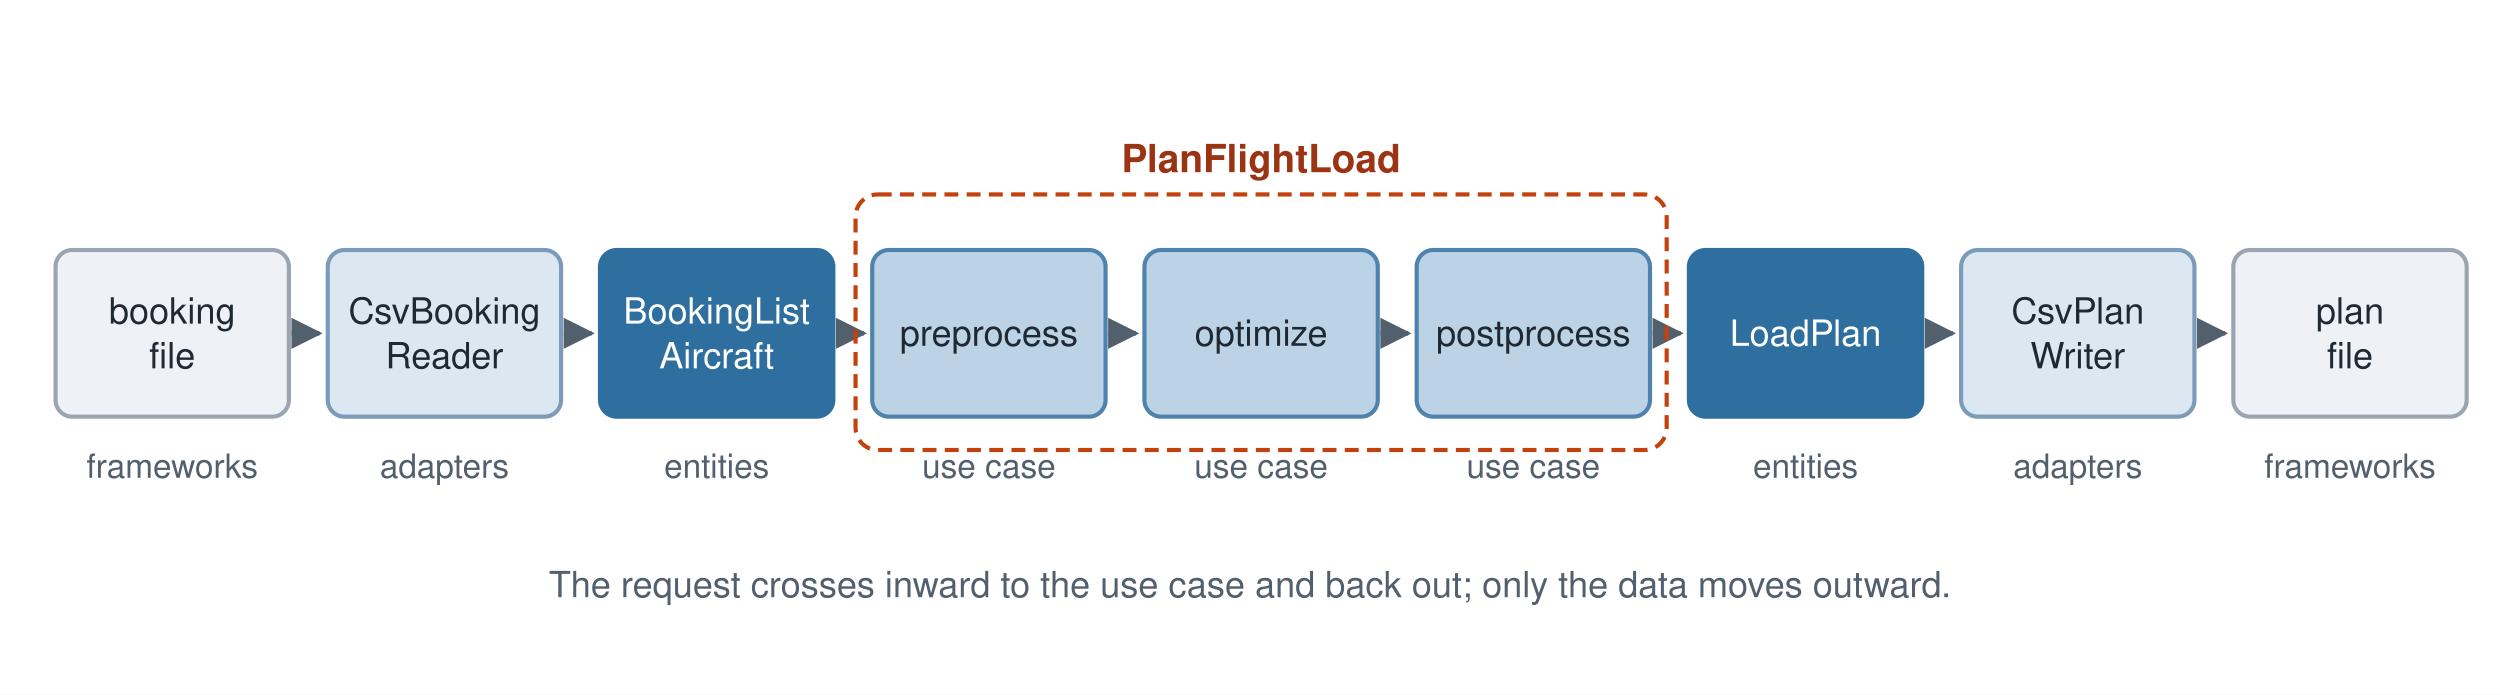
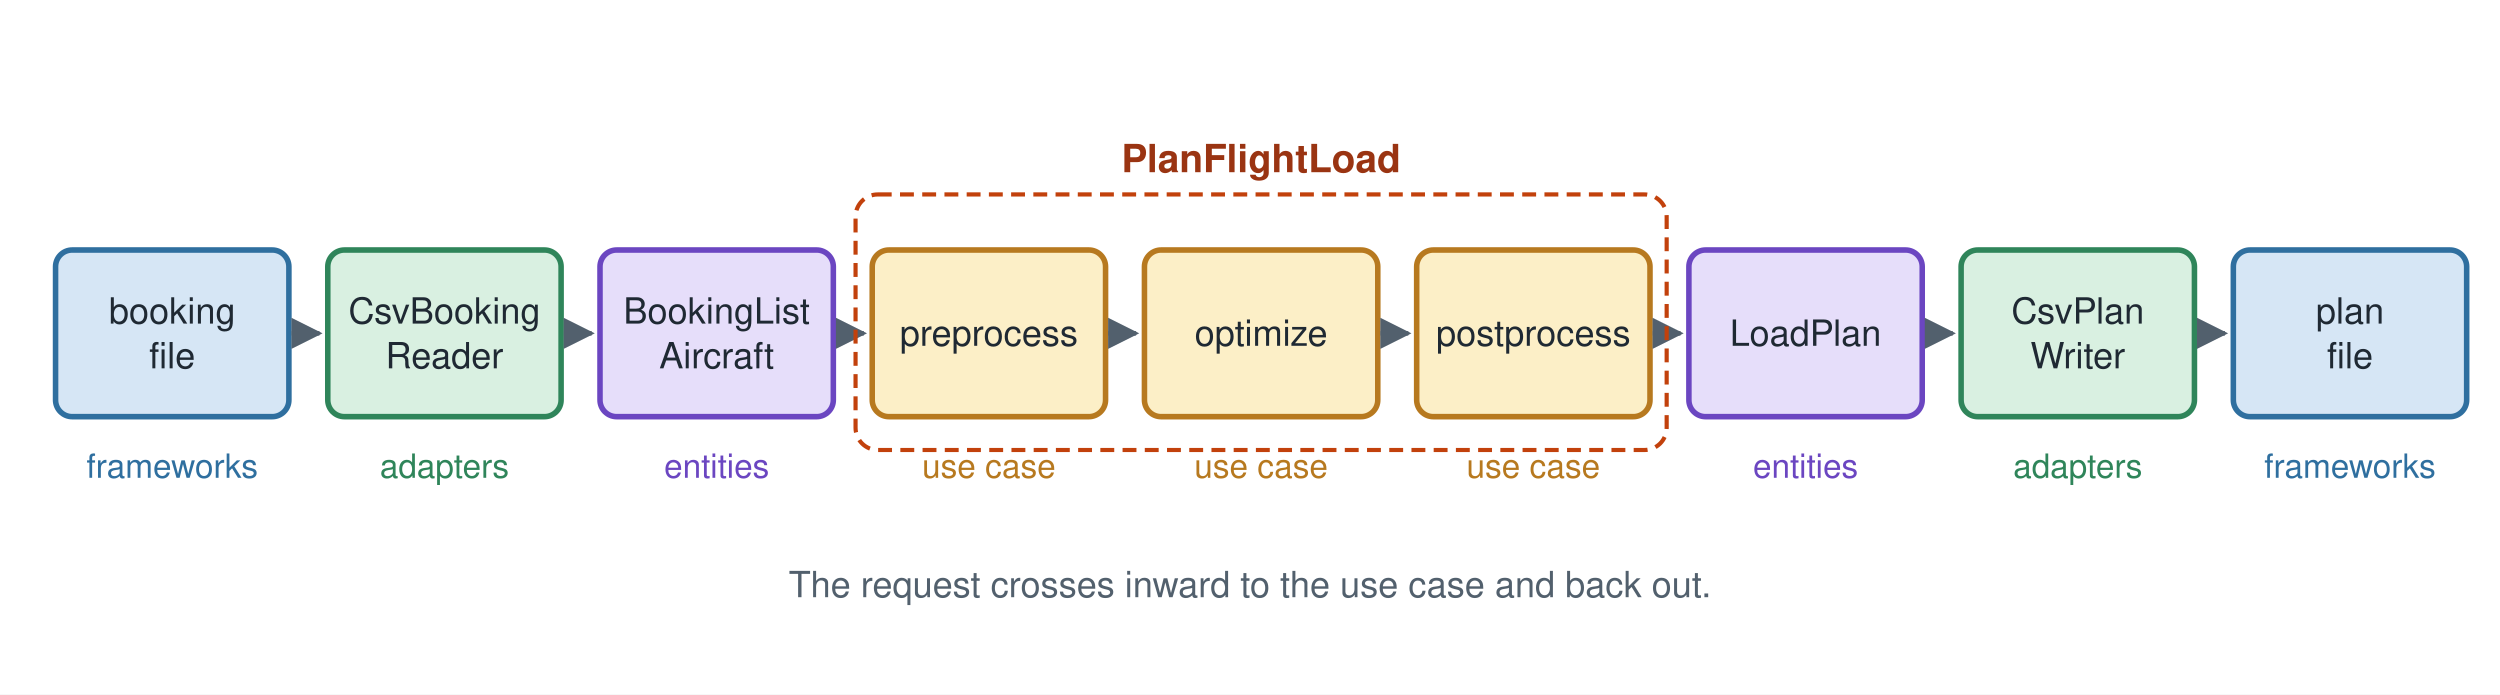
<svg xmlns="http://www.w3.org/2000/svg" viewBox="0 0 900 250" width="900" height="250" font-family="Helvetica, Arial, sans-serif">
  <defs>
    <marker id="arrow" viewBox="0 0 10 10" refX="9" refY="5" markerWidth="7" markerHeight="7" orient="auto-start-reverse">
      <path d="M0,0 L10,5 L0,10 z" fill="#52606d" />
    </marker>
-     <marker id="hollow" viewBox="0 0 12 12" refX="11" refY="6" markerWidth="10" markerHeight="10" orient="auto">
+     <marker id="open" viewBox="0 0 10 10" refX="9" refY="5" markerWidth="8" markerHeight="8" orient="auto">
+       <path d="M0,0 L10,5 L0,10" fill="none" stroke="#52606d" stroke-width="1.4" />
+     </marker>
+     <marker id="hollow" viewBox="0 0 12 12" refX="11" refY="6" markerWidth="11" markerHeight="11" orient="auto">
      <path d="M1,1 L11,6 L1,11 z" fill="#ffffff" stroke="#52606d" stroke-width="1.2" />
    </marker>
  </defs>
  <rect width="900" height="250" fill="#ffffff" />
-   <rect x="20" y="90" width="84" height="60" rx="6" fill="#eef2f6" stroke="#9aa5b1" stroke-width="1.5" />
-   <text x="62.0" y="116.5" text-anchor="middle" font-size="13" fill="#1f2933" font-weight="normal">booking</text>
-   <text x="62.0" y="132.6" text-anchor="middle" font-size="13" fill="#1f2933" font-weight="normal">file</text>
-   <text x="62.0" y="172" text-anchor="middle" font-size="12" fill="#52606d" font-weight="normal">frameworks</text>
-   <rect x="118" y="90" width="84" height="60" rx="6" fill="#dbe7f1" stroke="#7b9bb8" stroke-width="1.5" />
-   <text x="160.0" y="116.5" text-anchor="middle" font-size="13" fill="#1f2933" font-weight="normal">CsvBooking</text>
-   <text x="160.0" y="132.6" text-anchor="middle" font-size="13" fill="#1f2933" font-weight="normal">Reader</text>
-   <text x="160.0" y="172" text-anchor="middle" font-size="12" fill="#52606d" font-weight="normal">adapters</text>
+   <rect x="20" y="90" width="84" height="60" rx="6" fill="#d6e6f5" stroke="#2f6f9f" stroke-width="2" />
+   <text x="62.0" y="116.5" text-anchor="middle" font-size="13" fill="#1f2933" font-weight="normal" xml:space="preserve">booking</text>
+   <text x="62.0" y="132.6" text-anchor="middle" font-size="13" fill="#1f2933" font-weight="normal" xml:space="preserve">file</text>
+   <text x="62.0" y="172" text-anchor="middle" font-size="12" fill="#2f6f9f" font-weight="normal" xml:space="preserve">frameworks</text>
+   <rect x="118" y="90" width="84" height="60" rx="6" fill="#d9f0e1" stroke="#2f855a" stroke-width="2" />
+   <text x="160.0" y="116.5" text-anchor="middle" font-size="13" fill="#1f2933" font-weight="normal" xml:space="preserve">CsvBooking</text>
+   <text x="160.0" y="132.6" text-anchor="middle" font-size="13" fill="#1f2933" font-weight="normal" xml:space="preserve">Reader</text>
+   <text x="160.0" y="172" text-anchor="middle" font-size="12" fill="#2f855a" font-weight="normal" xml:space="preserve">adapters</text>
  <line x1="105" y1="120" x2="115" y2="120" stroke="#52606d" stroke-width="1.6" marker-end="url(#arrow)" />
-   <rect x="216" y="90" width="84" height="60" rx="6" fill="#2f6f9f" stroke="#2f6f9f" stroke-width="1.5" />
-   <text x="258.0" y="116.5" text-anchor="middle" font-size="13" fill="#ffffff" font-weight="normal">BookingList</text>
-   <text x="258.0" y="132.6" text-anchor="middle" font-size="13" fill="#ffffff" font-weight="normal">Aircraft</text>
-   <text x="258.0" y="172" text-anchor="middle" font-size="12" fill="#52606d" font-weight="normal">entities</text>
+   <rect x="216" y="90" width="84" height="60" rx="6" fill="#e6defa" stroke="#6b46c1" stroke-width="2" />
+   <text x="258.0" y="116.5" text-anchor="middle" font-size="13" fill="#1f2933" font-weight="normal" xml:space="preserve">BookingList</text>
+   <text x="258.0" y="132.6" text-anchor="middle" font-size="13" fill="#1f2933" font-weight="normal" xml:space="preserve">Aircraft</text>
+   <text x="258.0" y="172" text-anchor="middle" font-size="12" fill="#6b46c1" font-weight="normal" xml:space="preserve">entities</text>
  <line x1="203" y1="120" x2="213" y2="120" stroke="#52606d" stroke-width="1.6" marker-end="url(#arrow)" />
-   <rect x="314" y="90" width="84" height="60" rx="6" fill="#bcd3e6" stroke="#4f82ad" stroke-width="1.5" />
-   <text x="356.0" y="124.5" text-anchor="middle" font-size="13" fill="#1f2933" font-weight="normal">preprocess</text>
-   <text x="356.0" y="172" text-anchor="middle" font-size="12" fill="#52606d" font-weight="normal">use case</text>
+   <rect x="314" y="90" width="84" height="60" rx="6" fill="#fcefc7" stroke="#b7791f" stroke-width="2" />
+   <text x="356.0" y="124.5" text-anchor="middle" font-size="13" fill="#1f2933" font-weight="normal" xml:space="preserve">preprocess</text>
+   <text x="356.0" y="172" text-anchor="middle" font-size="12" fill="#b7791f" font-weight="normal" xml:space="preserve">use case</text>
  <line x1="301" y1="120" x2="311" y2="120" stroke="#52606d" stroke-width="1.6" marker-end="url(#arrow)" />
-   <rect x="412" y="90" width="84" height="60" rx="6" fill="#bcd3e6" stroke="#4f82ad" stroke-width="1.5" />
-   <text x="454.0" y="124.5" text-anchor="middle" font-size="13" fill="#1f2933" font-weight="normal">optimize</text>
-   <text x="454.0" y="172" text-anchor="middle" font-size="12" fill="#52606d" font-weight="normal">use case</text>
+   <rect x="412" y="90" width="84" height="60" rx="6" fill="#fcefc7" stroke="#b7791f" stroke-width="2" />
+   <text x="454.0" y="124.5" text-anchor="middle" font-size="13" fill="#1f2933" font-weight="normal" xml:space="preserve">optimize</text>
+   <text x="454.0" y="172" text-anchor="middle" font-size="12" fill="#b7791f" font-weight="normal" xml:space="preserve">use case</text>
  <line x1="399" y1="120" x2="409" y2="120" stroke="#52606d" stroke-width="1.6" marker-end="url(#arrow)" />
-   <rect x="510" y="90" width="84" height="60" rx="6" fill="#bcd3e6" stroke="#4f82ad" stroke-width="1.5" />
-   <text x="552.0" y="124.5" text-anchor="middle" font-size="13" fill="#1f2933" font-weight="normal">postprocess</text>
-   <text x="552.0" y="172" text-anchor="middle" font-size="12" fill="#52606d" font-weight="normal">use case</text>
+   <rect x="510" y="90" width="84" height="60" rx="6" fill="#fcefc7" stroke="#b7791f" stroke-width="2" />
+   <text x="552.0" y="124.5" text-anchor="middle" font-size="13" fill="#1f2933" font-weight="normal" xml:space="preserve">postprocess</text>
+   <text x="552.0" y="172" text-anchor="middle" font-size="12" fill="#b7791f" font-weight="normal" xml:space="preserve">use case</text>
  <line x1="497" y1="120" x2="507" y2="120" stroke="#52606d" stroke-width="1.6" marker-end="url(#arrow)" />
-   <rect x="608" y="90" width="84" height="60" rx="6" fill="#2f6f9f" stroke="#2f6f9f" stroke-width="1.5" />
-   <text x="650.0" y="124.5" text-anchor="middle" font-size="13" fill="#ffffff" font-weight="normal">LoadPlan</text>
-   <text x="650.0" y="172" text-anchor="middle" font-size="12" fill="#52606d" font-weight="normal">entities</text>
+   <rect x="608" y="90" width="84" height="60" rx="6" fill="#e6defa" stroke="#6b46c1" stroke-width="2" />
+   <text x="650.0" y="124.5" text-anchor="middle" font-size="13" fill="#1f2933" font-weight="normal" xml:space="preserve">LoadPlan</text>
+   <text x="650.0" y="172" text-anchor="middle" font-size="12" fill="#6b46c1" font-weight="normal" xml:space="preserve">entities</text>
  <line x1="595" y1="120" x2="605" y2="120" stroke="#52606d" stroke-width="1.6" marker-end="url(#arrow)" />
-   <rect x="706" y="90" width="84" height="60" rx="6" fill="#dbe7f1" stroke="#7b9bb8" stroke-width="1.5" />
-   <text x="748.0" y="116.5" text-anchor="middle" font-size="13" fill="#1f2933" font-weight="normal">CsvPlan</text>
-   <text x="748.0" y="132.6" text-anchor="middle" font-size="13" fill="#1f2933" font-weight="normal">Writer</text>
-   <text x="748.0" y="172" text-anchor="middle" font-size="12" fill="#52606d" font-weight="normal">adapters</text>
+   <rect x="706" y="90" width="84" height="60" rx="6" fill="#d9f0e1" stroke="#2f855a" stroke-width="2" />
+   <text x="748.0" y="116.5" text-anchor="middle" font-size="13" fill="#1f2933" font-weight="normal" xml:space="preserve">CsvPlan</text>
+   <text x="748.0" y="132.6" text-anchor="middle" font-size="13" fill="#1f2933" font-weight="normal" xml:space="preserve">Writer</text>
+   <text x="748.0" y="172" text-anchor="middle" font-size="12" fill="#2f855a" font-weight="normal" xml:space="preserve">adapters</text>
  <line x1="693" y1="120" x2="703" y2="120" stroke="#52606d" stroke-width="1.6" marker-end="url(#arrow)" />
-   <rect x="804" y="90" width="84" height="60" rx="6" fill="#eef2f6" stroke="#9aa5b1" stroke-width="1.5" />
-   <text x="846.0" y="116.5" text-anchor="middle" font-size="13" fill="#1f2933" font-weight="normal">plan</text>
-   <text x="846.0" y="132.6" text-anchor="middle" font-size="13" fill="#1f2933" font-weight="normal">file</text>
-   <text x="846.0" y="172" text-anchor="middle" font-size="12" fill="#52606d" font-weight="normal">frameworks</text>
+   <rect x="804" y="90" width="84" height="60" rx="6" fill="#d6e6f5" stroke="#2f6f9f" stroke-width="2" />
+   <text x="846.0" y="116.5" text-anchor="middle" font-size="13" fill="#1f2933" font-weight="normal" xml:space="preserve">plan</text>
+   <text x="846.0" y="132.6" text-anchor="middle" font-size="13" fill="#1f2933" font-weight="normal" xml:space="preserve">file</text>
+   <text x="846.0" y="172" text-anchor="middle" font-size="12" fill="#2f6f9f" font-weight="normal" xml:space="preserve">frameworks</text>
  <line x1="791" y1="120" x2="801" y2="120" stroke="#52606d" stroke-width="1.6" marker-end="url(#arrow)" />
  <rect x="308" y="70" width="292" height="92" rx="8" fill="none" stroke="#c2410c" stroke-width="1.5" stroke-dasharray="5 3" />
-   <text x="454.0" y="62" text-anchor="middle" font-size="14" fill="#9a3412" font-weight="bold">PlanFlightLoad</text>
-   <text x="450.0" y="215" text-anchor="middle" font-size="13" fill="#52606d" font-weight="normal">The request crosses inward to the use case and back out; only the data moves outward.</text>
+   <text x="454.0" y="62" text-anchor="middle" font-size="14" fill="#9a3412" font-weight="bold" xml:space="preserve">PlanFlightLoad</text>
+   <text x="450.0" y="215" text-anchor="middle" font-size="13" fill="#52606d" font-weight="normal" xml:space="preserve">The request crosses inward to the use case and back out.</text>
</svg>
